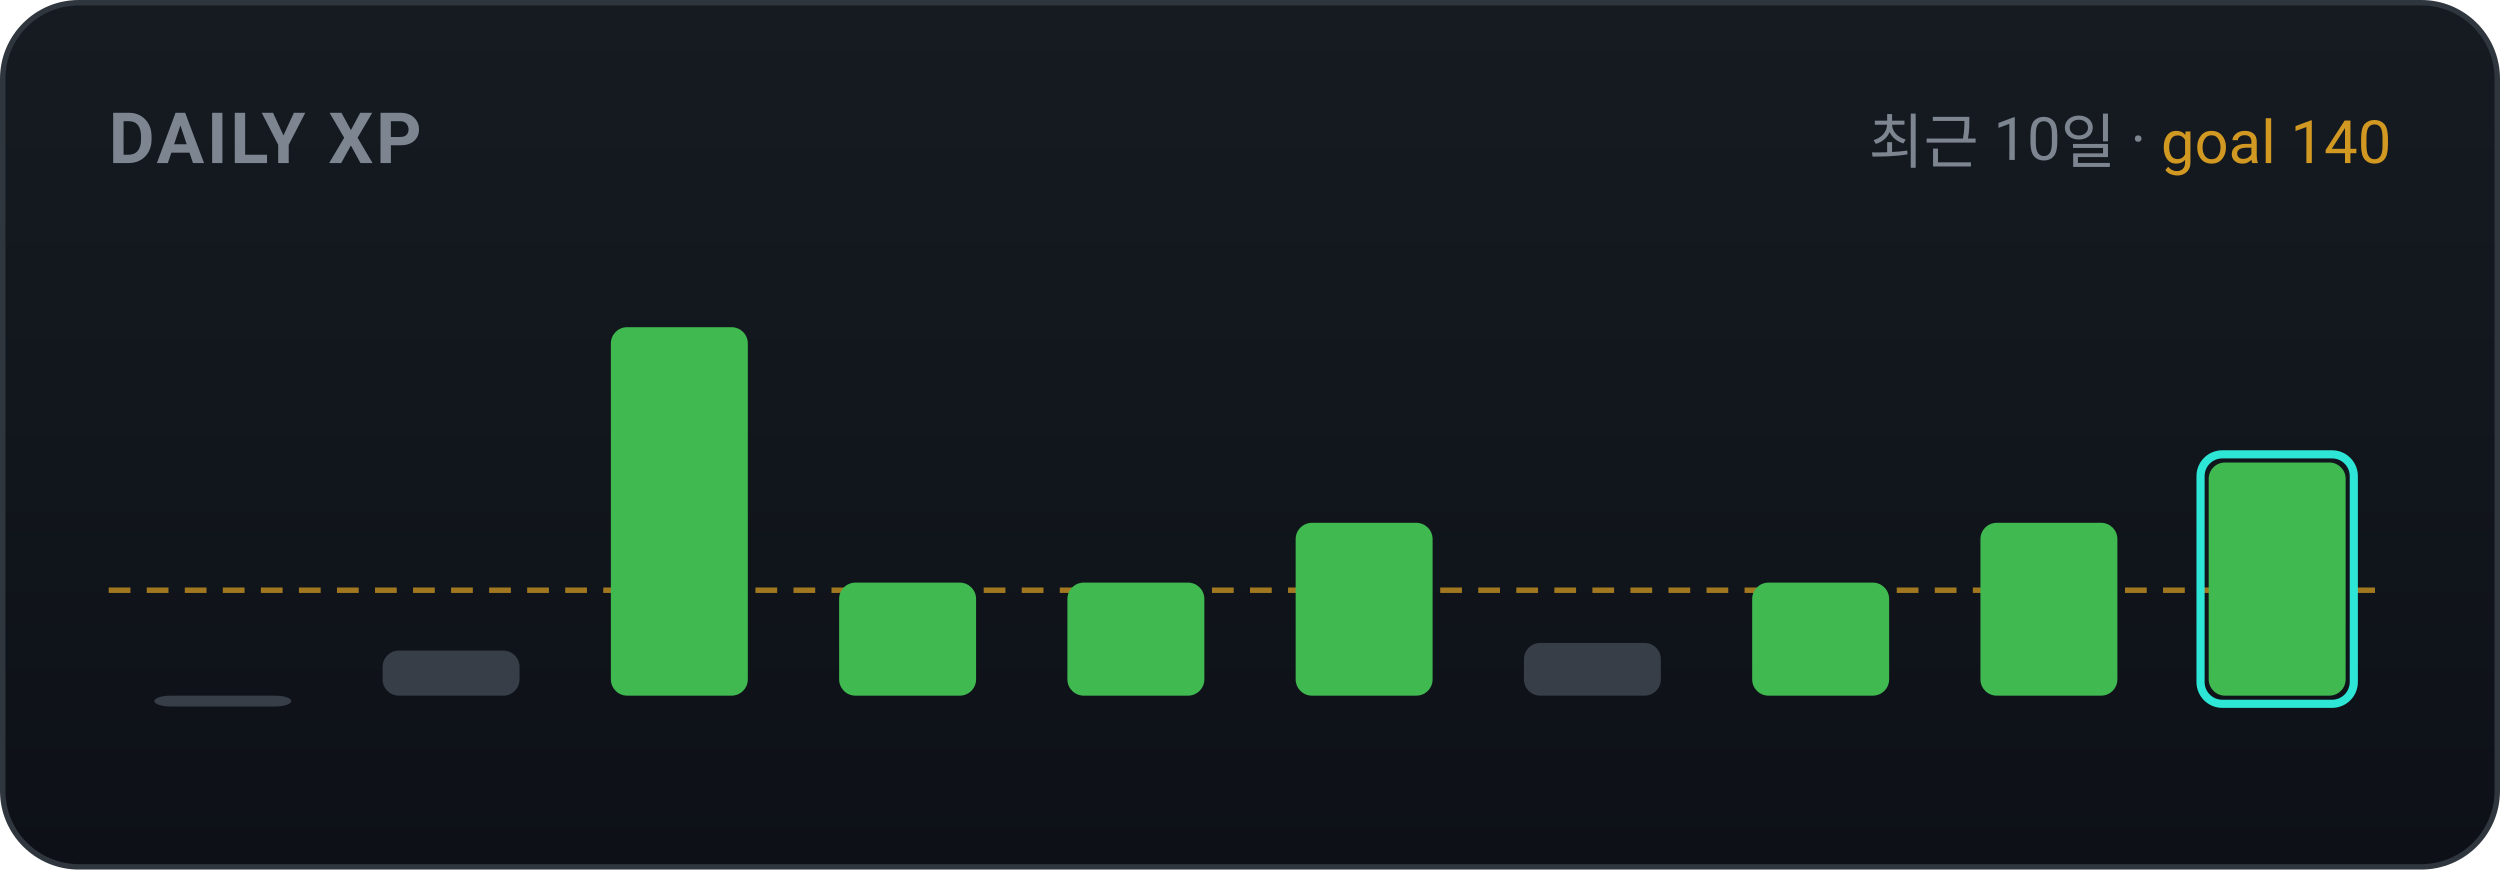
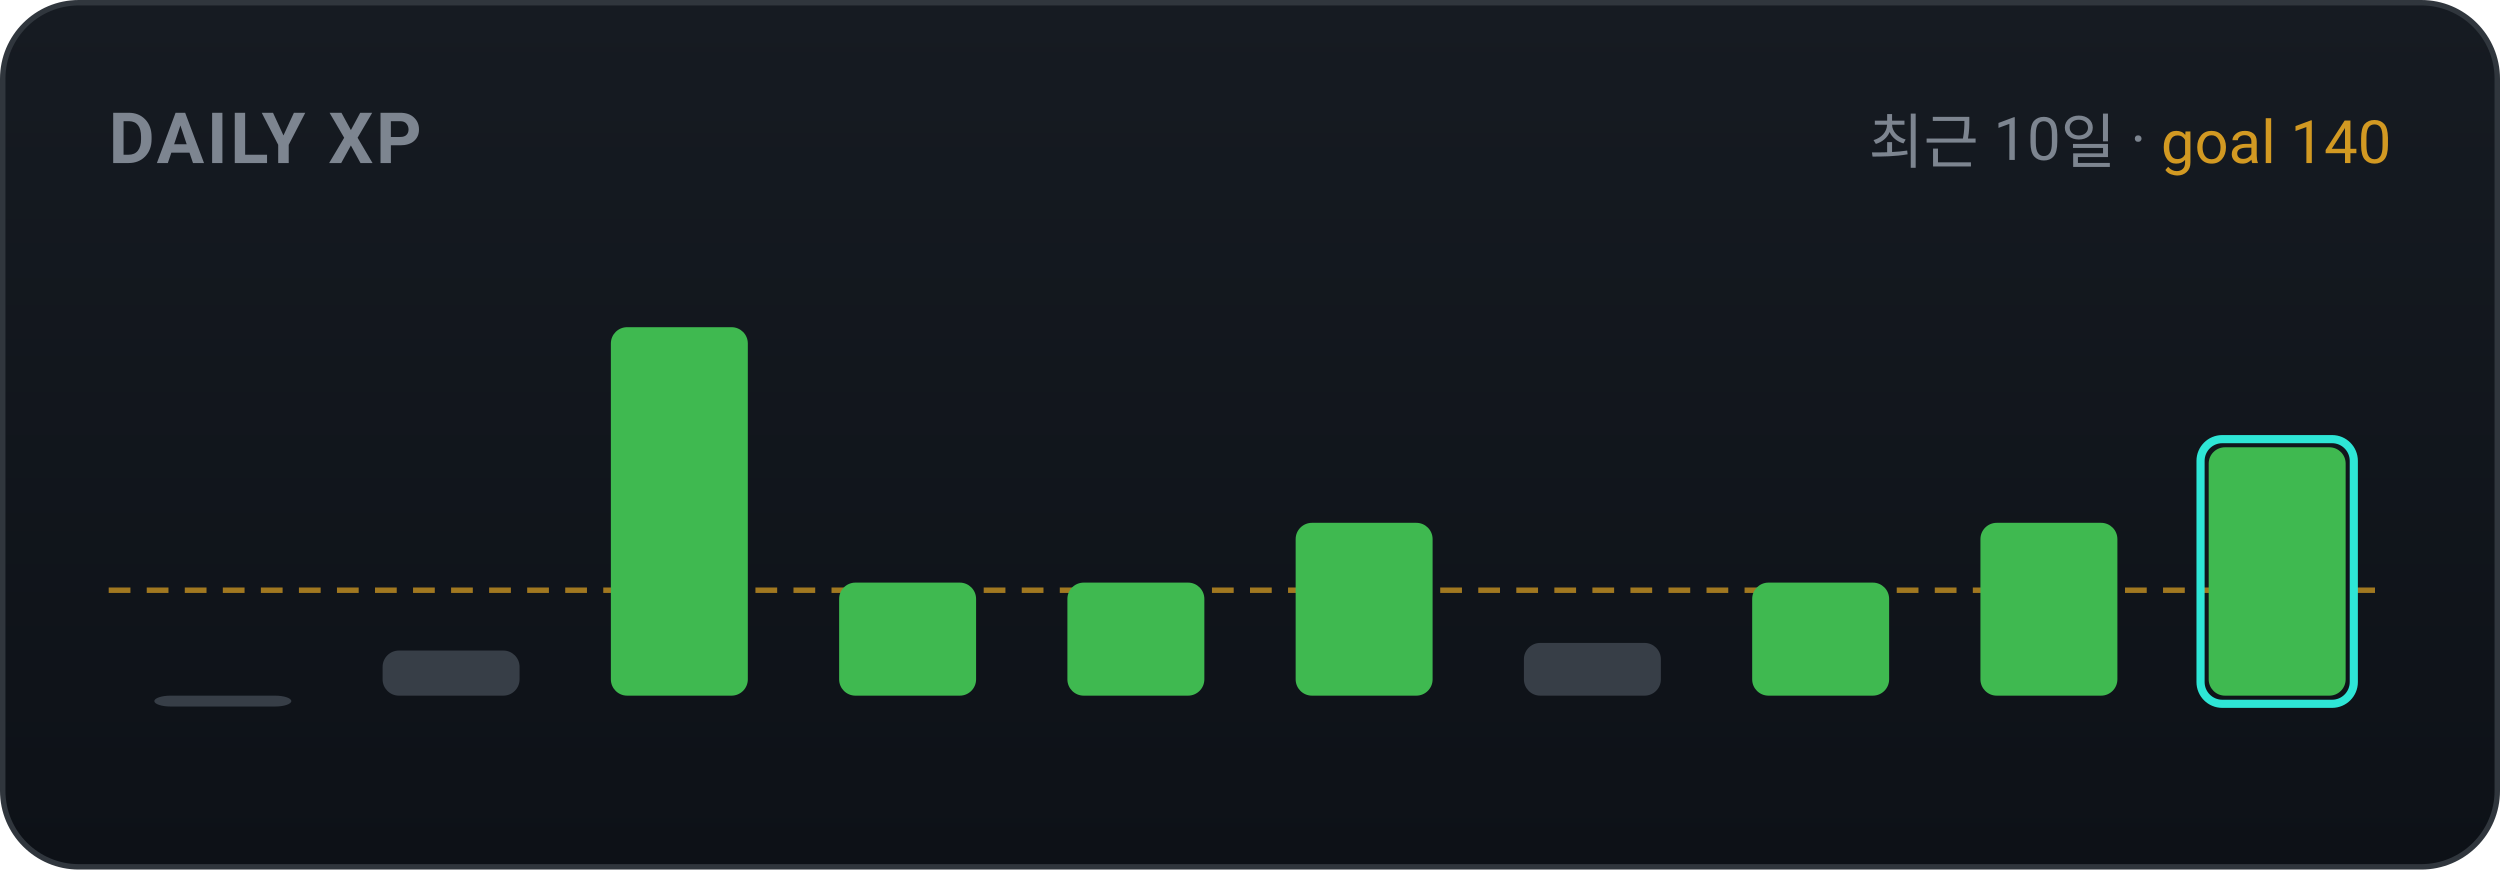
<svg xmlns="http://www.w3.org/2000/svg" width="460" height="160" viewBox="0 0 460 160" role="img" font-family="-apple-system,BlinkMacSystemFont,'Segoe UI',Roboto,'Apple SD Gothic Neo','Malgun Gothic',sans-serif">
  <defs>
    <linearGradient id="bgg" x1="0" y1="0" x2="0" y2="1">
      <stop offset="0" stop-color="#161b22" />
      <stop offset="1" stop-color="#0d1117" />
    </linearGradient>
  </defs>
  <rect x="0.5" y="0.5" width="459" height="159" rx="14" fill="url(#bgg)" stroke="#30363d" />
  <text x="20" y="30" font-family="-apple-system,BlinkMacSystemFont,'Segoe UI',Roboto,'Apple SD Gothic Neo','Malgun Gothic',sans-serif" font-size="13" font-weight="700" fill="#7d8590" letter-spacing="0.5">DAILY XP</text>
  <text x="440" y="30" text-anchor="end" font-size="11" fill="#7d8590">최근 10일 · <tspan fill="#d29922">goal 140</tspan>
  </text>
  <line x1="20" y1="108.6" x2="440" y2="108.6" stroke="#d29922" stroke-width="1" stroke-dasharray="4 3" opacity="0.75" />
  <rect x="28.4" y="128.0" width="25.2" height="2.0" rx="3" fill="#373e47" />
  <rect x="70.4" y="119.7" width="25.2" height="8.3" rx="3" fill="#373e47" />
  <rect x="112.4" y="60.2" width="25.2" height="67.8" rx="3" fill="#3fb950" />
  <rect x="154.4" y="107.2" width="25.2" height="20.8" rx="3" fill="#3fb950" />
  <rect x="196.4" y="107.2" width="25.2" height="20.8" rx="3" fill="#3fb950" />
  <rect x="238.4" y="96.2" width="25.2" height="31.8" rx="3" fill="#3fb950" />
  <rect x="280.4" y="118.3" width="25.2" height="9.7" rx="3" fill="#373e47" />
  <rect x="322.4" y="107.2" width="25.2" height="20.8" rx="3" fill="#3fb950" />
  <rect x="364.4" y="96.2" width="25.2" height="31.8" rx="3" fill="#3fb950" />
-   <rect x="406.4" y="85.1" width="25.2" height="42.9" rx="3" fill="#3fb950" />
-   <rect x="404.9" y="83.6" width="28.2" height="45.9" rx="4" fill="none" stroke="#2ee6d6" stroke-width="1.5" />
+   <rect x="406.4" y="82.3" width="25.2" height="45.7" rx="3" fill="#3fb950" />
+   <rect x="404.9" y="80.8" width="28.2" height="48.7" rx="4" fill="none" stroke="#2ee6d6" stroke-width="1.5" />
</svg>
